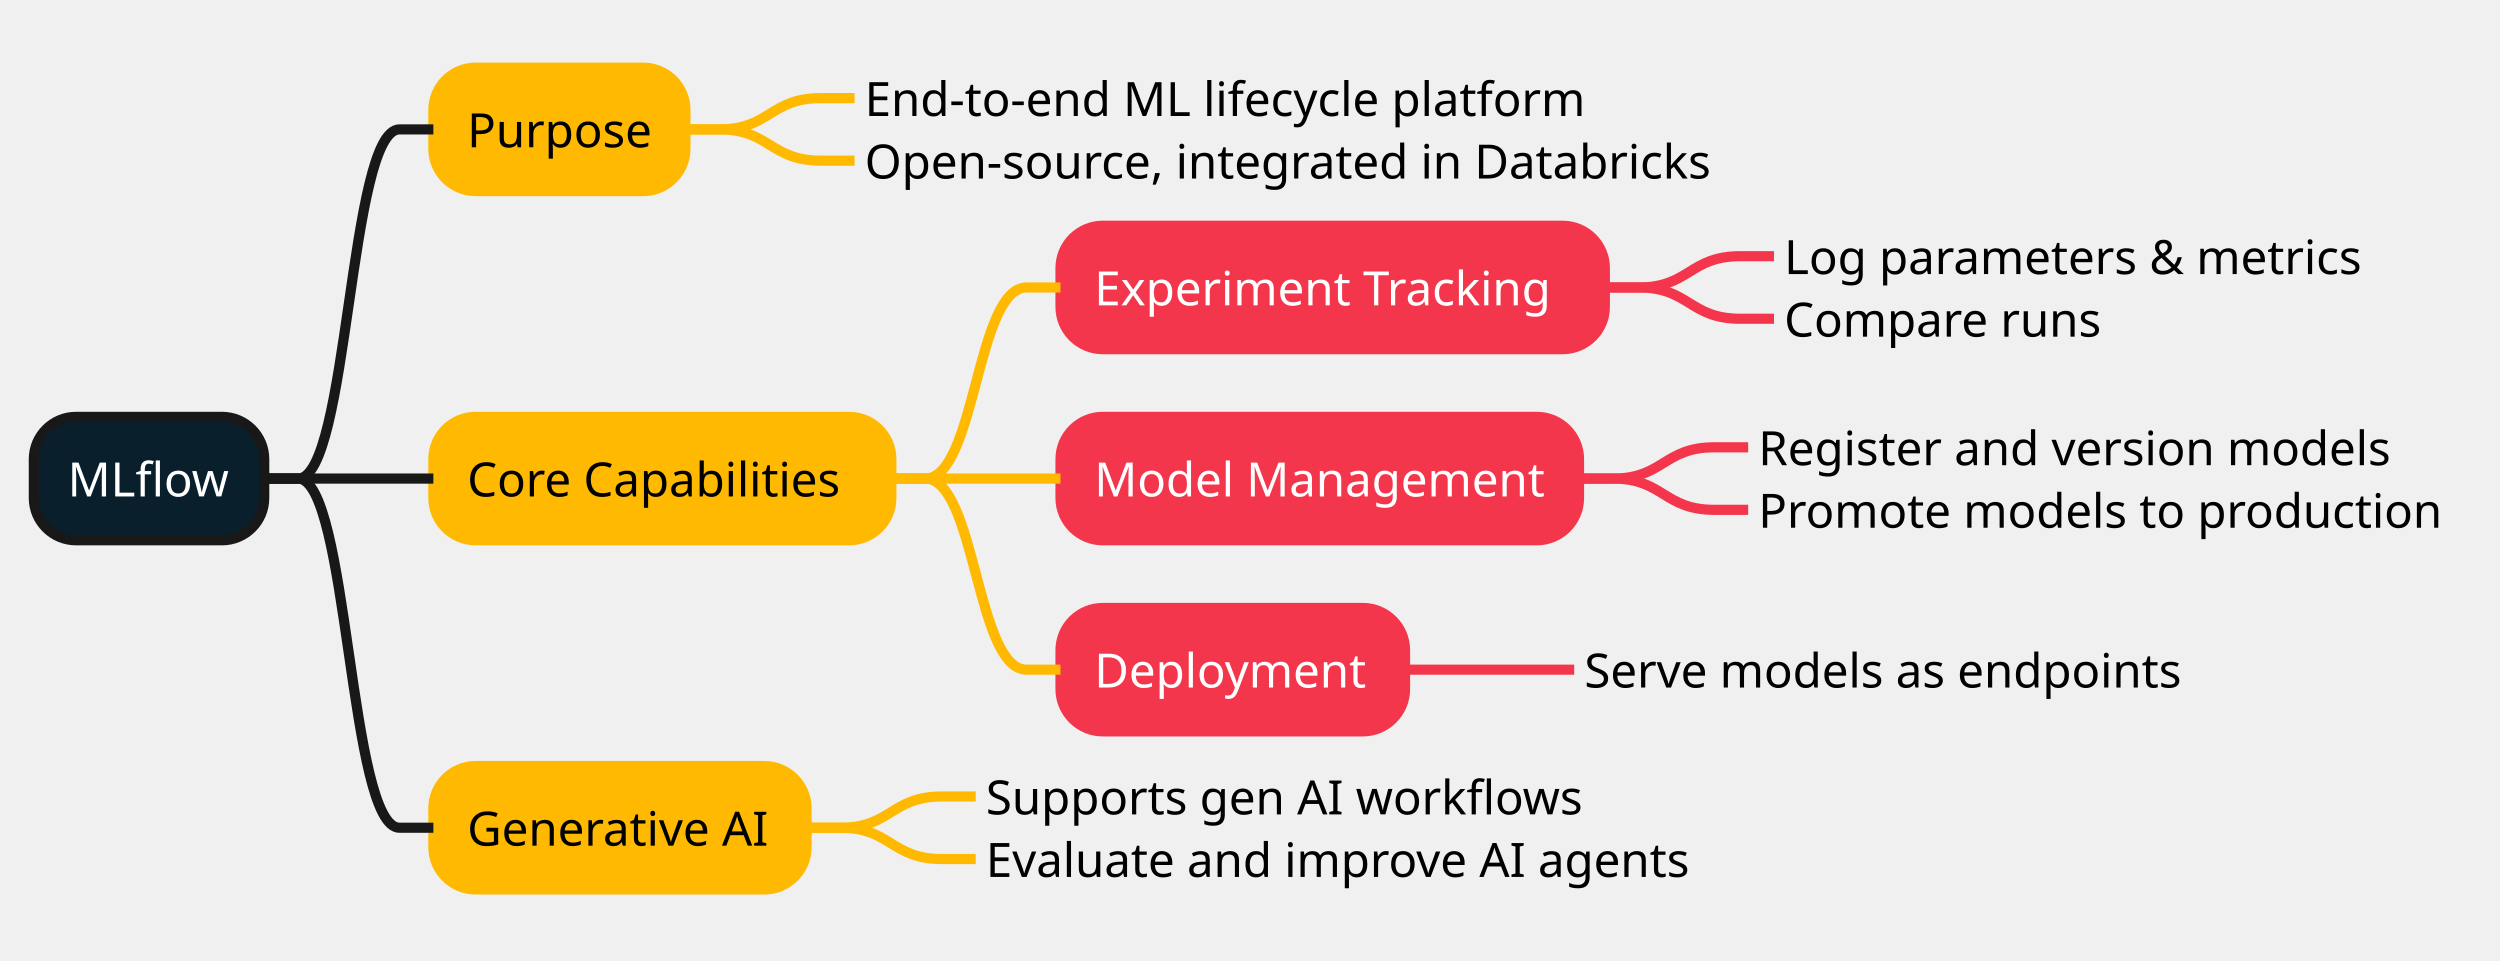
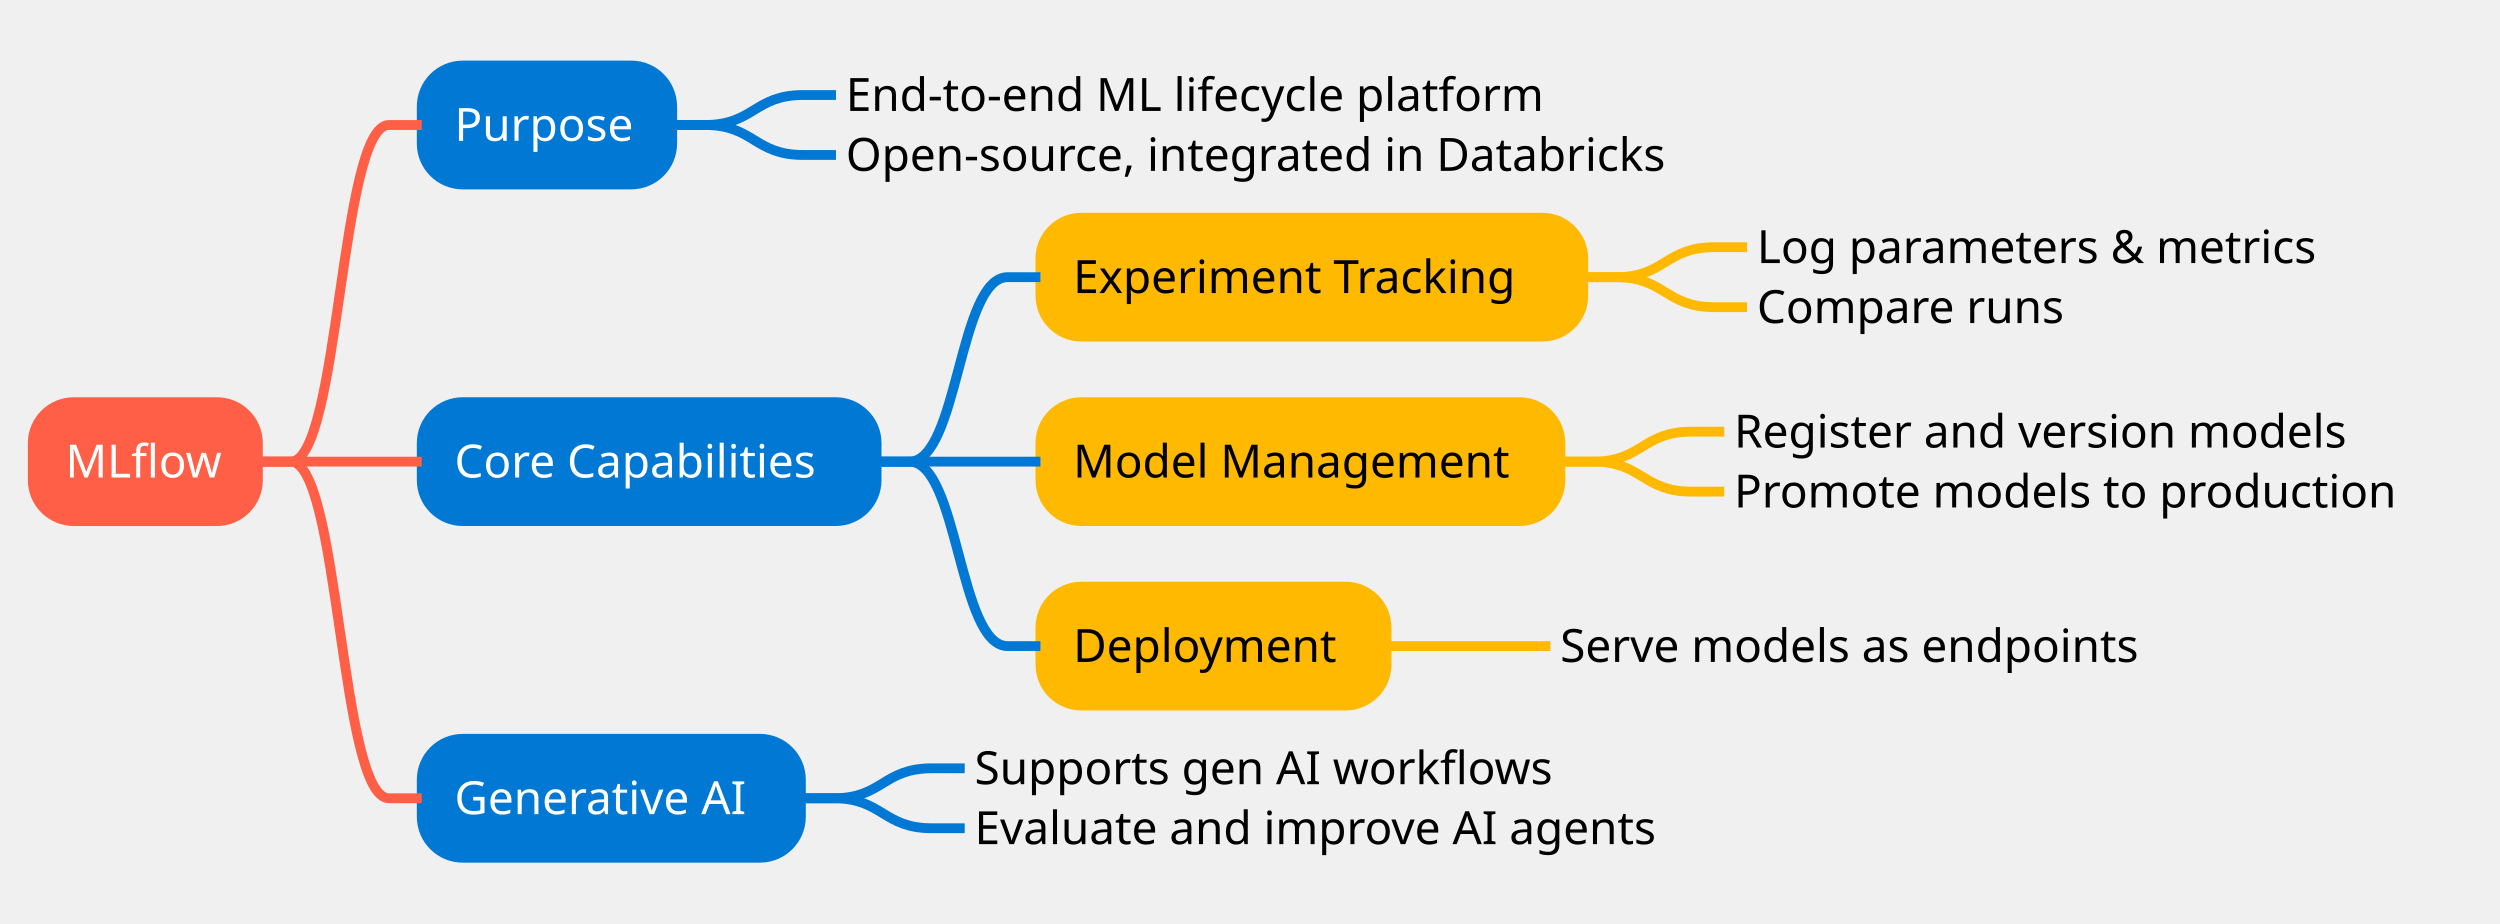
- <svg xmlns="http://www.w3.org/2000/svg" contentStyleType="text/css" data-diagram-type="MINDMAP" height="284px" preserveAspectRatio="none" style="width:739px;height:284px;background:#FFFFFF;" version="1.1" viewBox="0 0 739 284" width="739px" zoomAndPan="magnify">
+ <svg xmlns="http://www.w3.org/2000/svg" contentStyleType="text/css" data-diagram-type="MINDMAP" height="282px" preserveAspectRatio="none" style="width:763px;height:282px;background:#FFFFFF;" version="1.1" viewBox="0 0 763 282" width="763px" zoomAndPan="magnify">
  <defs />
  <g>
-     <rect fill="#091F2C" height="36.488" rx="12.5" ry="12.5" style="stroke:#181818;stroke-width:3;" width="68.105" x="10" y="123.221" />
-     <text fill="#FFFFFF" font-family="sans-serif" font-size="14" lengthAdjust="spacing" textLength="48.105" x="20" y="146.756">MLflow</text>
-     <rect fill="#FFB900" height="36.488" rx="12.5" ry="12.5" style="stroke:#FFB900;stroke-width:3;" width="74.503" x="128.105" y="20" />
-     <text fill="#000000" font-family="sans-serif" font-size="14" lengthAdjust="spacing" textLength="54.503" x="138.105" y="43.535">Purpose</text>
-     <text fill="#000000" font-family="sans-serif" font-size="14" lengthAdjust="spacing" textLength="226.153" x="255.607" y="34.291">End-to-end ML lifecycle platform</text>
-     <path d="M202.607,38.244 L212.607,38.244 C227.607,38.244 227.607,29 242.607,29 L252.607,29" fill="none" style="stroke:#FFB900;stroke-width:3;" />
-     <text fill="#000000" font-family="sans-serif" font-size="14" lengthAdjust="spacing" textLength="261.926" x="255.607" y="52.779">Open-source, integrated in Databricks</text>
-     <path d="M202.607,38.244 L212.607,38.244 C227.607,38.244 227.607,47.488 242.607,47.488 L252.607,47.488" fill="none" style="stroke:#FFB900;stroke-width:3;" />
-     <path d="M78.105,141.465 L88.105,141.465 C103.105,141.465 103.105,38.244 118.105,38.244 L128.105,38.244" fill="none" style="stroke:#181818;stroke-width:3;" />
-     <rect fill="#FFB900" height="36.488" rx="12.5" ry="12.5" style="stroke:#FFB900;stroke-width:3;" width="135.377" x="128.105" y="123.221" />
-     <text fill="#000000" font-family="sans-serif" font-size="14" lengthAdjust="spacing" textLength="115.377" x="138.105" y="146.756">Core Capabilities</text>
-     <rect fill="#F4364C" height="36.488" rx="12.5" ry="12.5" style="stroke:#F4364C;stroke-width:3;" width="160.916" x="313.481" y="66.732" />
-     <text fill="#FFFFFF" font-family="sans-serif" font-size="14" lengthAdjust="spacing" textLength="140.916" x="323.481" y="90.268">Experiment Tracking</text>
-     <text fill="#000000" font-family="sans-serif" font-size="14" lengthAdjust="spacing" textLength="174.809" x="527.398" y="81.023">Log parameters &amp; metrics</text>
-     <path d="M474.397,84.977 L484.397,84.977 C499.397,84.977 499.397,75.732 514.398,75.732 L524.398,75.732" fill="none" style="stroke:#F4364C;stroke-width:3;" />
-     <text fill="#000000" font-family="sans-serif" font-size="14" lengthAdjust="spacing" textLength="96.1" x="527.398" y="99.512">Compare runs</text>
-     <path d="M474.397,84.977 L484.397,84.977 C499.397,84.977 499.397,94.221 514.398,94.221 L524.398,94.221" fill="none" style="stroke:#F4364C;stroke-width:3;" />
-     <path d="M263.481,141.465 L273.481,141.465 C288.481,141.465 288.481,84.977 303.481,84.977 L313.481,84.977" fill="none" style="stroke:#FFB900;stroke-width:3;" />
-     <rect fill="#F4364C" height="36.488" rx="12.5" ry="12.5" style="stroke:#F4364C;stroke-width:3;" width="153.28" x="313.481" y="123.221" />
-     <text fill="#FFFFFF" font-family="sans-serif" font-size="14" lengthAdjust="spacing" textLength="133.28" x="323.481" y="146.756">Model Management</text>
-     <text fill="#000000" font-family="sans-serif" font-size="14" lengthAdjust="spacing" textLength="192.561" x="519.762" y="137.512">Register and version models</text>
-     <path d="M466.762,141.465 L476.762,141.465 C491.762,141.465 491.762,132.221 506.762,132.221 L516.762,132.221" fill="none" style="stroke:#F4364C;stroke-width:3;" />
-     <text fill="#000000" font-family="sans-serif" font-size="14" lengthAdjust="spacing" textLength="207.744" x="519.762" y="156">Promote models to production</text>
-     <path d="M466.762,141.465 L476.762,141.465 C491.762,141.465 491.762,150.709 506.762,150.709 L516.762,150.709" fill="none" style="stroke:#F4364C;stroke-width:3;" />
-     <path d="M263.481,141.465 L273.481,141.465 C288.481,141.465 288.481,141.465 303.481,141.465 L313.481,141.465" fill="none" style="stroke:#FFB900;stroke-width:3;" />
-     <rect fill="#F4364C" height="36.488" rx="12.5" ry="12.5" style="stroke:#F4364C;stroke-width:3;" width="101.853" x="313.481" y="179.709" />
-     <text fill="#FFFFFF" font-family="sans-serif" font-size="14" lengthAdjust="spacing" textLength="81.853" x="323.481" y="203.244">Deployment</text>
-     <text fill="#000000" font-family="sans-serif" font-size="14" lengthAdjust="spacing" textLength="181.556" x="468.335" y="203.244">Serve models as endpoints</text>
-     <path d="M415.335,197.953 L425.335,197.953 C440.335,197.953 440.335,197.953 455.335,197.953 L465.335,197.953" fill="none" style="stroke:#F4364C;stroke-width:3;" />
-     <path d="M263.481,141.465 L273.481,141.465 C288.481,141.465 288.481,197.953 303.481,197.953 L313.481,197.953" fill="none" style="stroke:#FFB900;stroke-width:3;" />
-     <path d="M78.105,141.465 L88.105,141.465 C103.105,141.465 103.105,141.465 118.105,141.465 L128.105,141.465" fill="none" style="stroke:#181818;stroke-width:3;" />
-     <rect fill="#FFB900" height="36.488" rx="12.5" ry="12.5" style="stroke:#FFB900;stroke-width:3;" width="110.316" x="128.105" y="226.441" />
-     <text fill="#000000" font-family="sans-serif" font-size="14" lengthAdjust="spacing" textLength="90.316" x="138.105" y="249.977">Generative AI</text>
-     <text fill="#000000" font-family="sans-serif" font-size="14" lengthAdjust="spacing" textLength="181.768" x="291.421" y="240.732">Supports gen AI workflows</text>
-     <path d="M238.421,244.685 L248.421,244.685 C263.421,244.685 263.421,235.441 278.421,235.441 L288.421,235.441" fill="none" style="stroke:#FFB900;stroke-width:3;" />
-     <text fill="#000000" font-family="sans-serif" font-size="14" lengthAdjust="spacing" textLength="213.336" x="291.421" y="259.221">Evaluate and improve AI agents</text>
-     <path d="M238.421,244.685 L248.421,244.685 C263.421,244.685 263.421,253.93 278.421,253.93 L288.421,253.93" fill="none" style="stroke:#FFB900;stroke-width:3;" />
-     <path d="M78.105,141.465 L88.105,141.465 C103.105,141.465 103.105,244.685 118.105,244.685 L128.105,244.685" fill="none" style="stroke:#181818;stroke-width:3;" />
+     <rect fill="#FF5F46" height="36.297" rx="12.5" ry="12.5" style="stroke:#FF5F46;stroke-width:3;" width="68.713" x="10" y="122.742" />
+     <text fill="#FFFFFF" font-family="sans-serif" font-size="14" lengthAdjust="spacing" textLength="48.713" x="20" y="145.737">MLflow</text>
+     <rect fill="#0078D4" height="36.297" rx="12.5" ry="12.5" style="stroke:#0078D4;stroke-width:3;" width="76.431" x="128.713" y="20" />
+     <text fill="#FFFFFF" font-family="sans-serif" font-size="14" lengthAdjust="spacing" textLength="56.431" x="138.713" y="42.995">Purpose</text>
+     <text fill="#000000" font-family="sans-serif" font-size="14" lengthAdjust="spacing" textLength="227.602" x="258.144" y="33.847">End-to-end ML lifecycle platform</text>
+     <path d="M205.144,38.148 L215.144,38.148 C230.144,38.148 230.144,29 245.144,29 L255.144,29" fill="none" style="stroke:#0078D4;stroke-width:3;" />
+     <text fill="#000000" font-family="sans-serif" font-size="14" lengthAdjust="spacing" textLength="267.941" x="258.144" y="52.144">Open-source, integrated in Databricks</text>
+     <path d="M205.144,38.148 L215.144,38.148 C230.144,38.148 230.144,47.297 245.144,47.297 L255.144,47.297" fill="none" style="stroke:#0078D4;stroke-width:3;" />
+     <path d="M78.713,140.891 L88.713,140.891 C103.713,140.891 103.713,38.148 118.713,38.148 L128.713,38.148" fill="none" style="stroke:#FF5F46;stroke-width:3;" />
+     <rect fill="#0078D4" height="36.297" rx="12.5" ry="12.5" style="stroke:#0078D4;stroke-width:3;" width="138.822" x="128.713" y="122.742" />
+     <text fill="#FFFFFF" font-family="sans-serif" font-size="14" lengthAdjust="spacing" textLength="118.822" x="138.713" y="145.737">Core Capabilities</text>
+     <rect fill="#FFB900" height="36.297" rx="12.5" ry="12.5" style="stroke:#FFB900;stroke-width:3;" width="165.681" x="317.535" y="66.445" />
+     <text fill="#000000" font-family="sans-serif" font-size="14" lengthAdjust="spacing" textLength="145.681" x="327.535" y="89.44">Experiment Tracking</text>
+     <text fill="#000000" font-family="sans-serif" font-size="14" lengthAdjust="spacing" textLength="183.101" x="536.216" y="80.292">Log parameters &amp; metrics</text>
+     <path d="M483.216,84.594 L493.216,84.594 C508.216,84.594 508.216,75.445 523.216,75.445 L533.216,75.445" fill="none" style="stroke:#FFB900;stroke-width:3;" />
+     <text fill="#000000" font-family="sans-serif" font-size="14" lengthAdjust="spacing" textLength="99.06" x="536.216" y="98.589">Compare runs</text>
+     <path d="M483.216,84.594 L493.216,84.594 C508.216,84.594 508.216,93.742 523.216,93.742 L533.216,93.742" fill="none" style="stroke:#FFB900;stroke-width:3;" />
+     <path d="M267.535,140.891 L277.535,140.891 C292.535,140.891 292.535,84.594 307.535,84.594 L317.535,84.594" fill="none" style="stroke:#0078D4;stroke-width:3;" />
+     <rect fill="#FFB900" height="36.297" rx="12.5" ry="12.5" style="stroke:#FFB900;stroke-width:3;" width="158.708" x="317.535" y="122.742" />
+     <text fill="#000000" font-family="sans-serif" font-size="14" lengthAdjust="spacing" textLength="138.708" x="327.535" y="145.737">Model Management</text>
+     <text fill="#000000" font-family="sans-serif" font-size="14" lengthAdjust="spacing" textLength="200.122" x="529.243" y="136.589">Register and version models</text>
+     <path d="M476.243,140.891 L486.243,140.891 C501.243,140.891 501.243,131.742 516.243,131.742 L526.243,131.742" fill="none" style="stroke:#FFB900;stroke-width:3;" />
+     <text fill="#000000" font-family="sans-serif" font-size="14" lengthAdjust="spacing" textLength="212.844" x="529.243" y="154.886">Promote models to production</text>
+     <path d="M476.243,140.891 L486.243,140.891 C501.243,140.891 501.243,150.039 516.243,150.039 L526.243,150.039" fill="none" style="stroke:#FFB900;stroke-width:3;" />
+     <path d="M267.535,140.891 L277.535,140.891 C292.535,140.891 292.535,140.891 307.535,140.891 L317.535,140.891" fill="none" style="stroke:#0078D4;stroke-width:3;" />
+     <rect fill="#FFB900" height="36.297" rx="12.5" ry="12.5" style="stroke:#FFB900;stroke-width:3;" width="105.634" x="317.535" y="179.039" />
+     <text fill="#000000" font-family="sans-serif" font-size="14" lengthAdjust="spacing" textLength="85.634" x="327.535" y="202.034">Deployment</text>
+     <text fill="#000000" font-family="sans-serif" font-size="14" lengthAdjust="spacing" textLength="189.636" x="476.169" y="202.034">Serve models as endpoints</text>
+     <path d="M423.169,197.188 L433.169,197.188 C448.169,197.188 448.169,197.188 463.169,197.188 L473.169,197.188" fill="none" style="stroke:#FFB900;stroke-width:3;" />
+     <path d="M267.535,140.891 L277.535,140.891 C292.535,140.891 292.535,197.188 307.535,197.188 L317.535,197.188" fill="none" style="stroke:#0078D4;stroke-width:3;" />
+     <path d="M78.713,140.891 L88.713,140.891 C103.713,140.891 103.713,140.891 118.713,140.891 L128.713,140.891" fill="none" style="stroke:#FF5F46;stroke-width:3;" />
+     <rect fill="#0078D4" height="36.297" rx="12.5" ry="12.5" style="stroke:#0078D4;stroke-width:3;" width="115.717" x="128.713" y="225.484" />
+     <text fill="#FFFFFF" font-family="sans-serif" font-size="14" lengthAdjust="spacing" textLength="95.717" x="138.713" y="248.48">Generative AI</text>
+     <text fill="#000000" font-family="sans-serif" font-size="14" lengthAdjust="spacing" textLength="186.074" x="297.43" y="239.331">Supports gen AI workflows</text>
+     <path d="M244.43,243.633 L254.43,243.633 C269.43,243.633 269.43,234.484 284.43,234.484 L294.43,234.484" fill="none" style="stroke:#0078D4;stroke-width:3;" />
+     <text fill="#000000" font-family="sans-serif" font-size="14" lengthAdjust="spacing" textLength="224.369" x="297.43" y="257.628">Evaluate and improve AI agents</text>
+     <path d="M244.43,243.633 L254.43,243.633 C269.43,243.633 269.43,252.781 284.43,252.781 L294.43,252.781" fill="none" style="stroke:#0078D4;stroke-width:3;" />
+     <path d="M78.713,140.891 L88.713,140.891 C103.713,140.891 103.713,243.633 118.713,243.633 L128.713,243.633" fill="none" style="stroke:#FF5F46;stroke-width:3;" />
  </g>
</svg>
